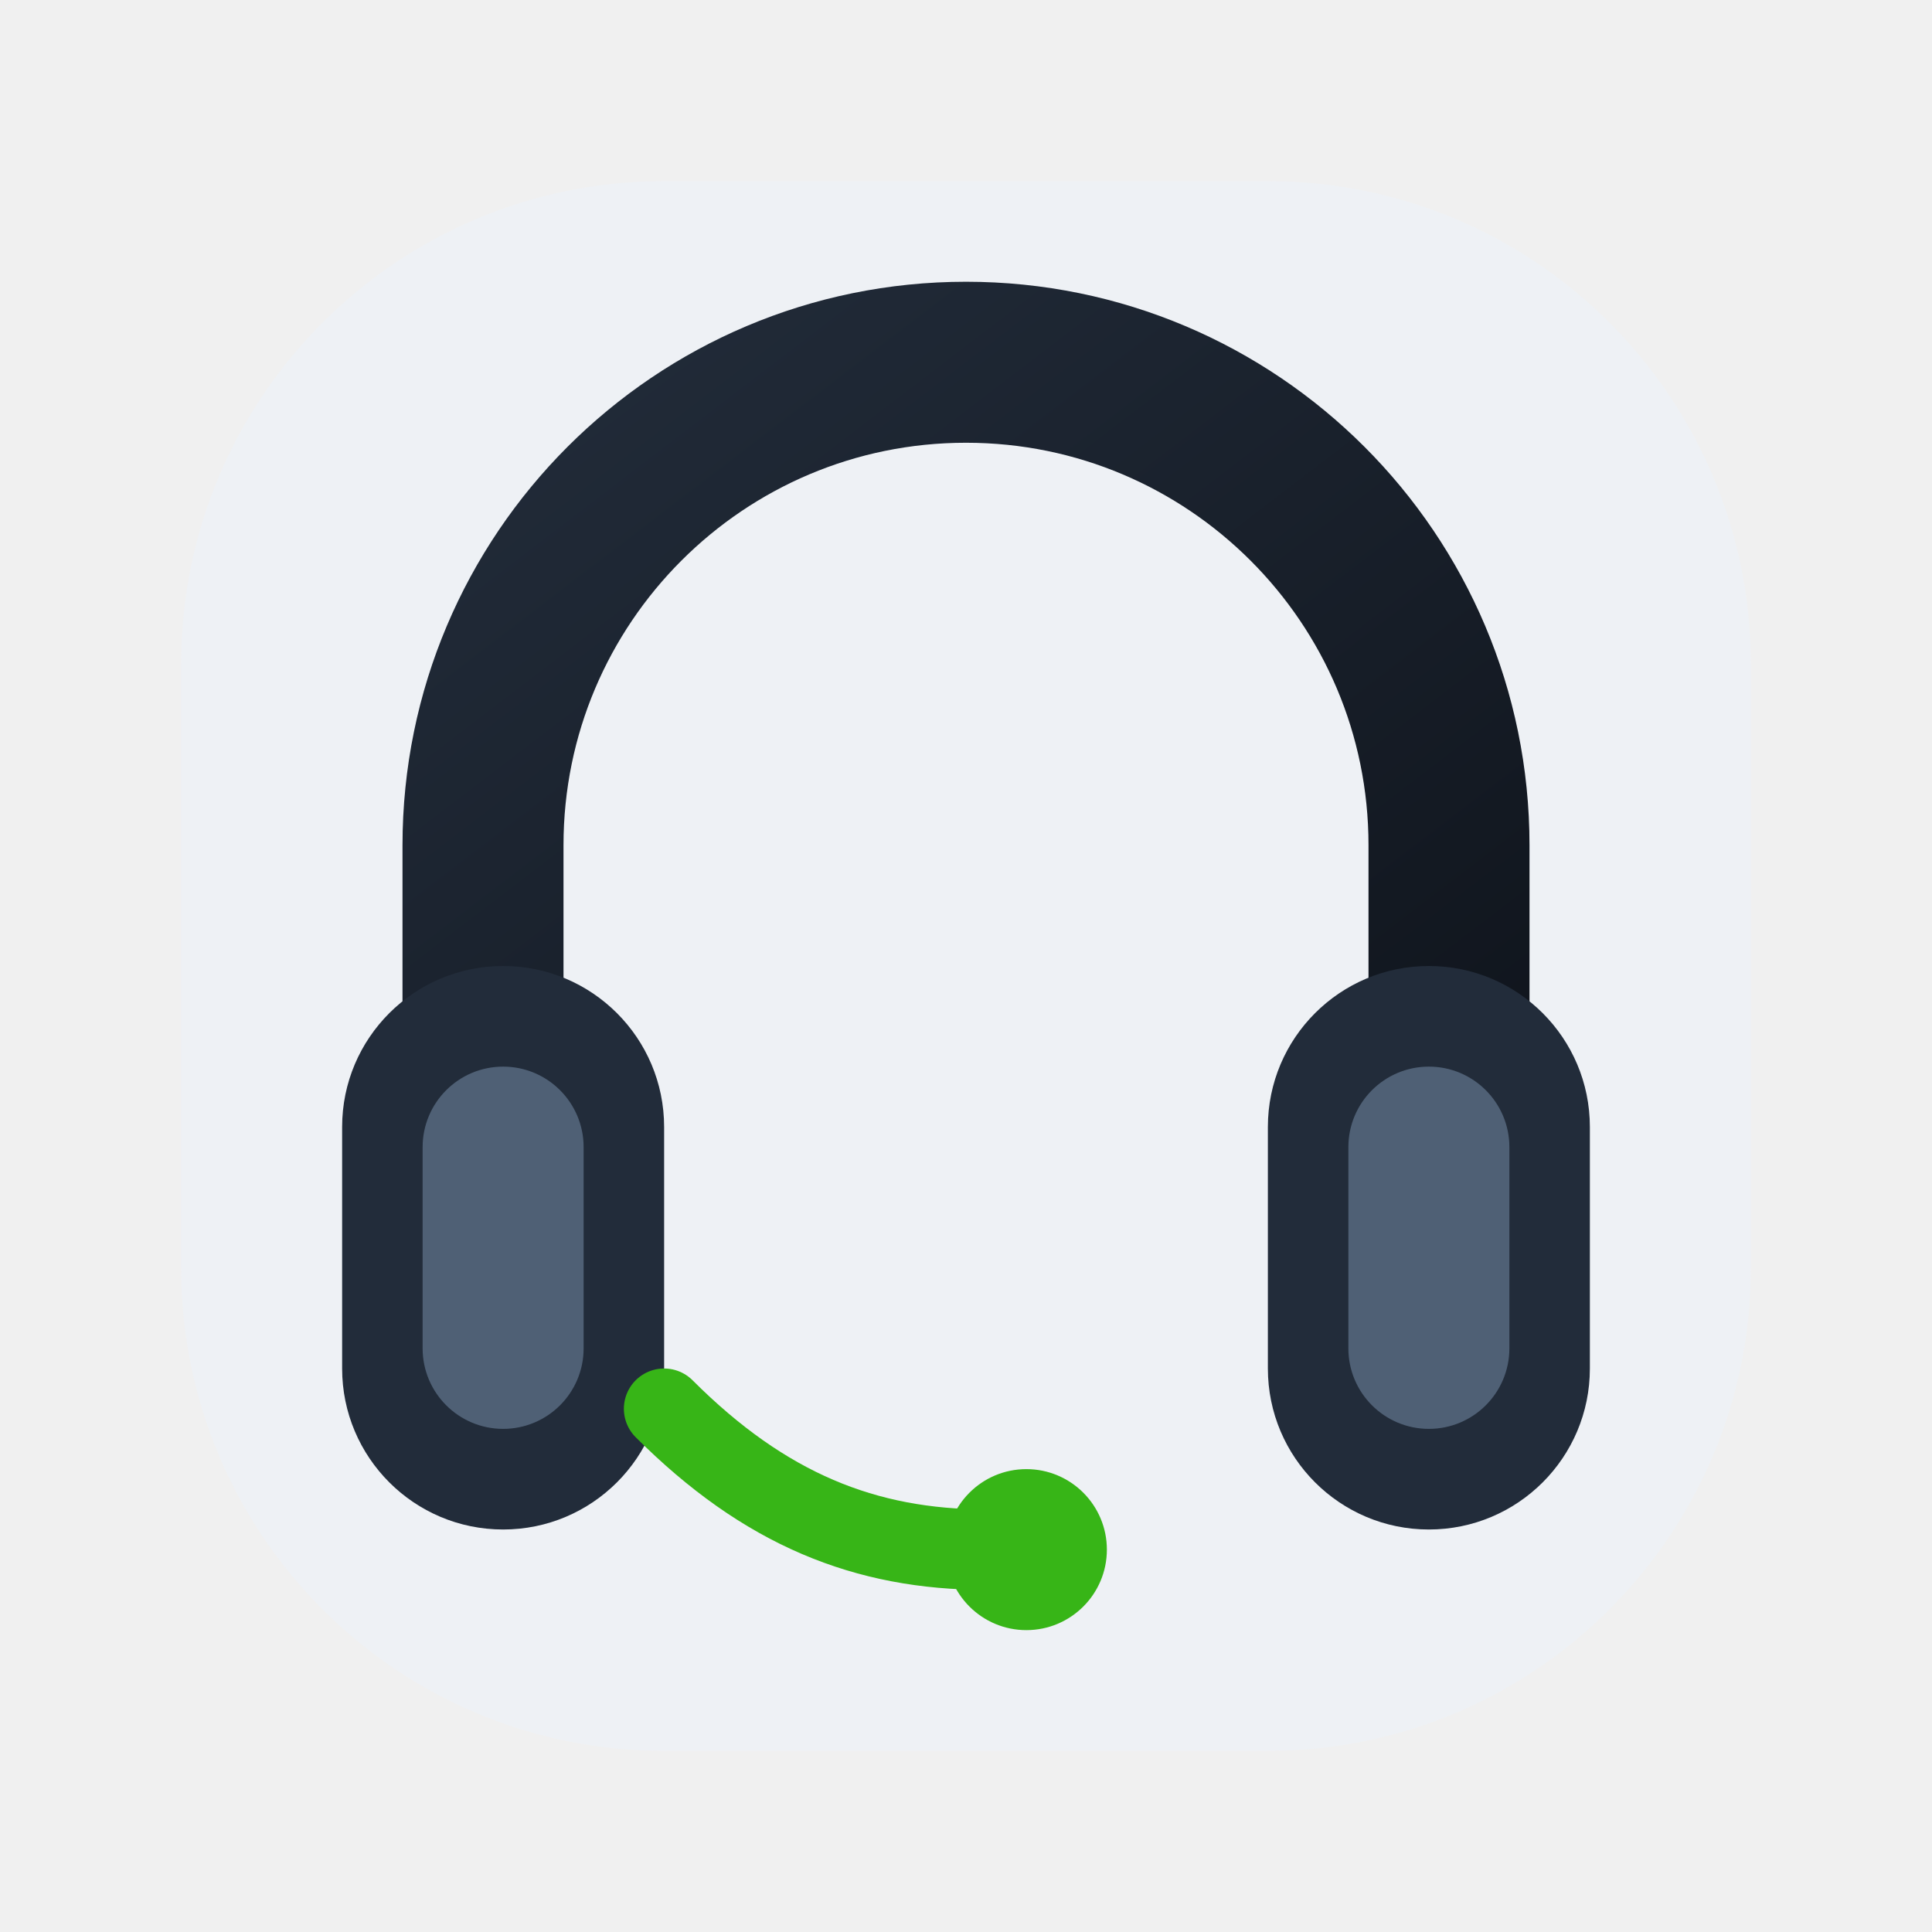
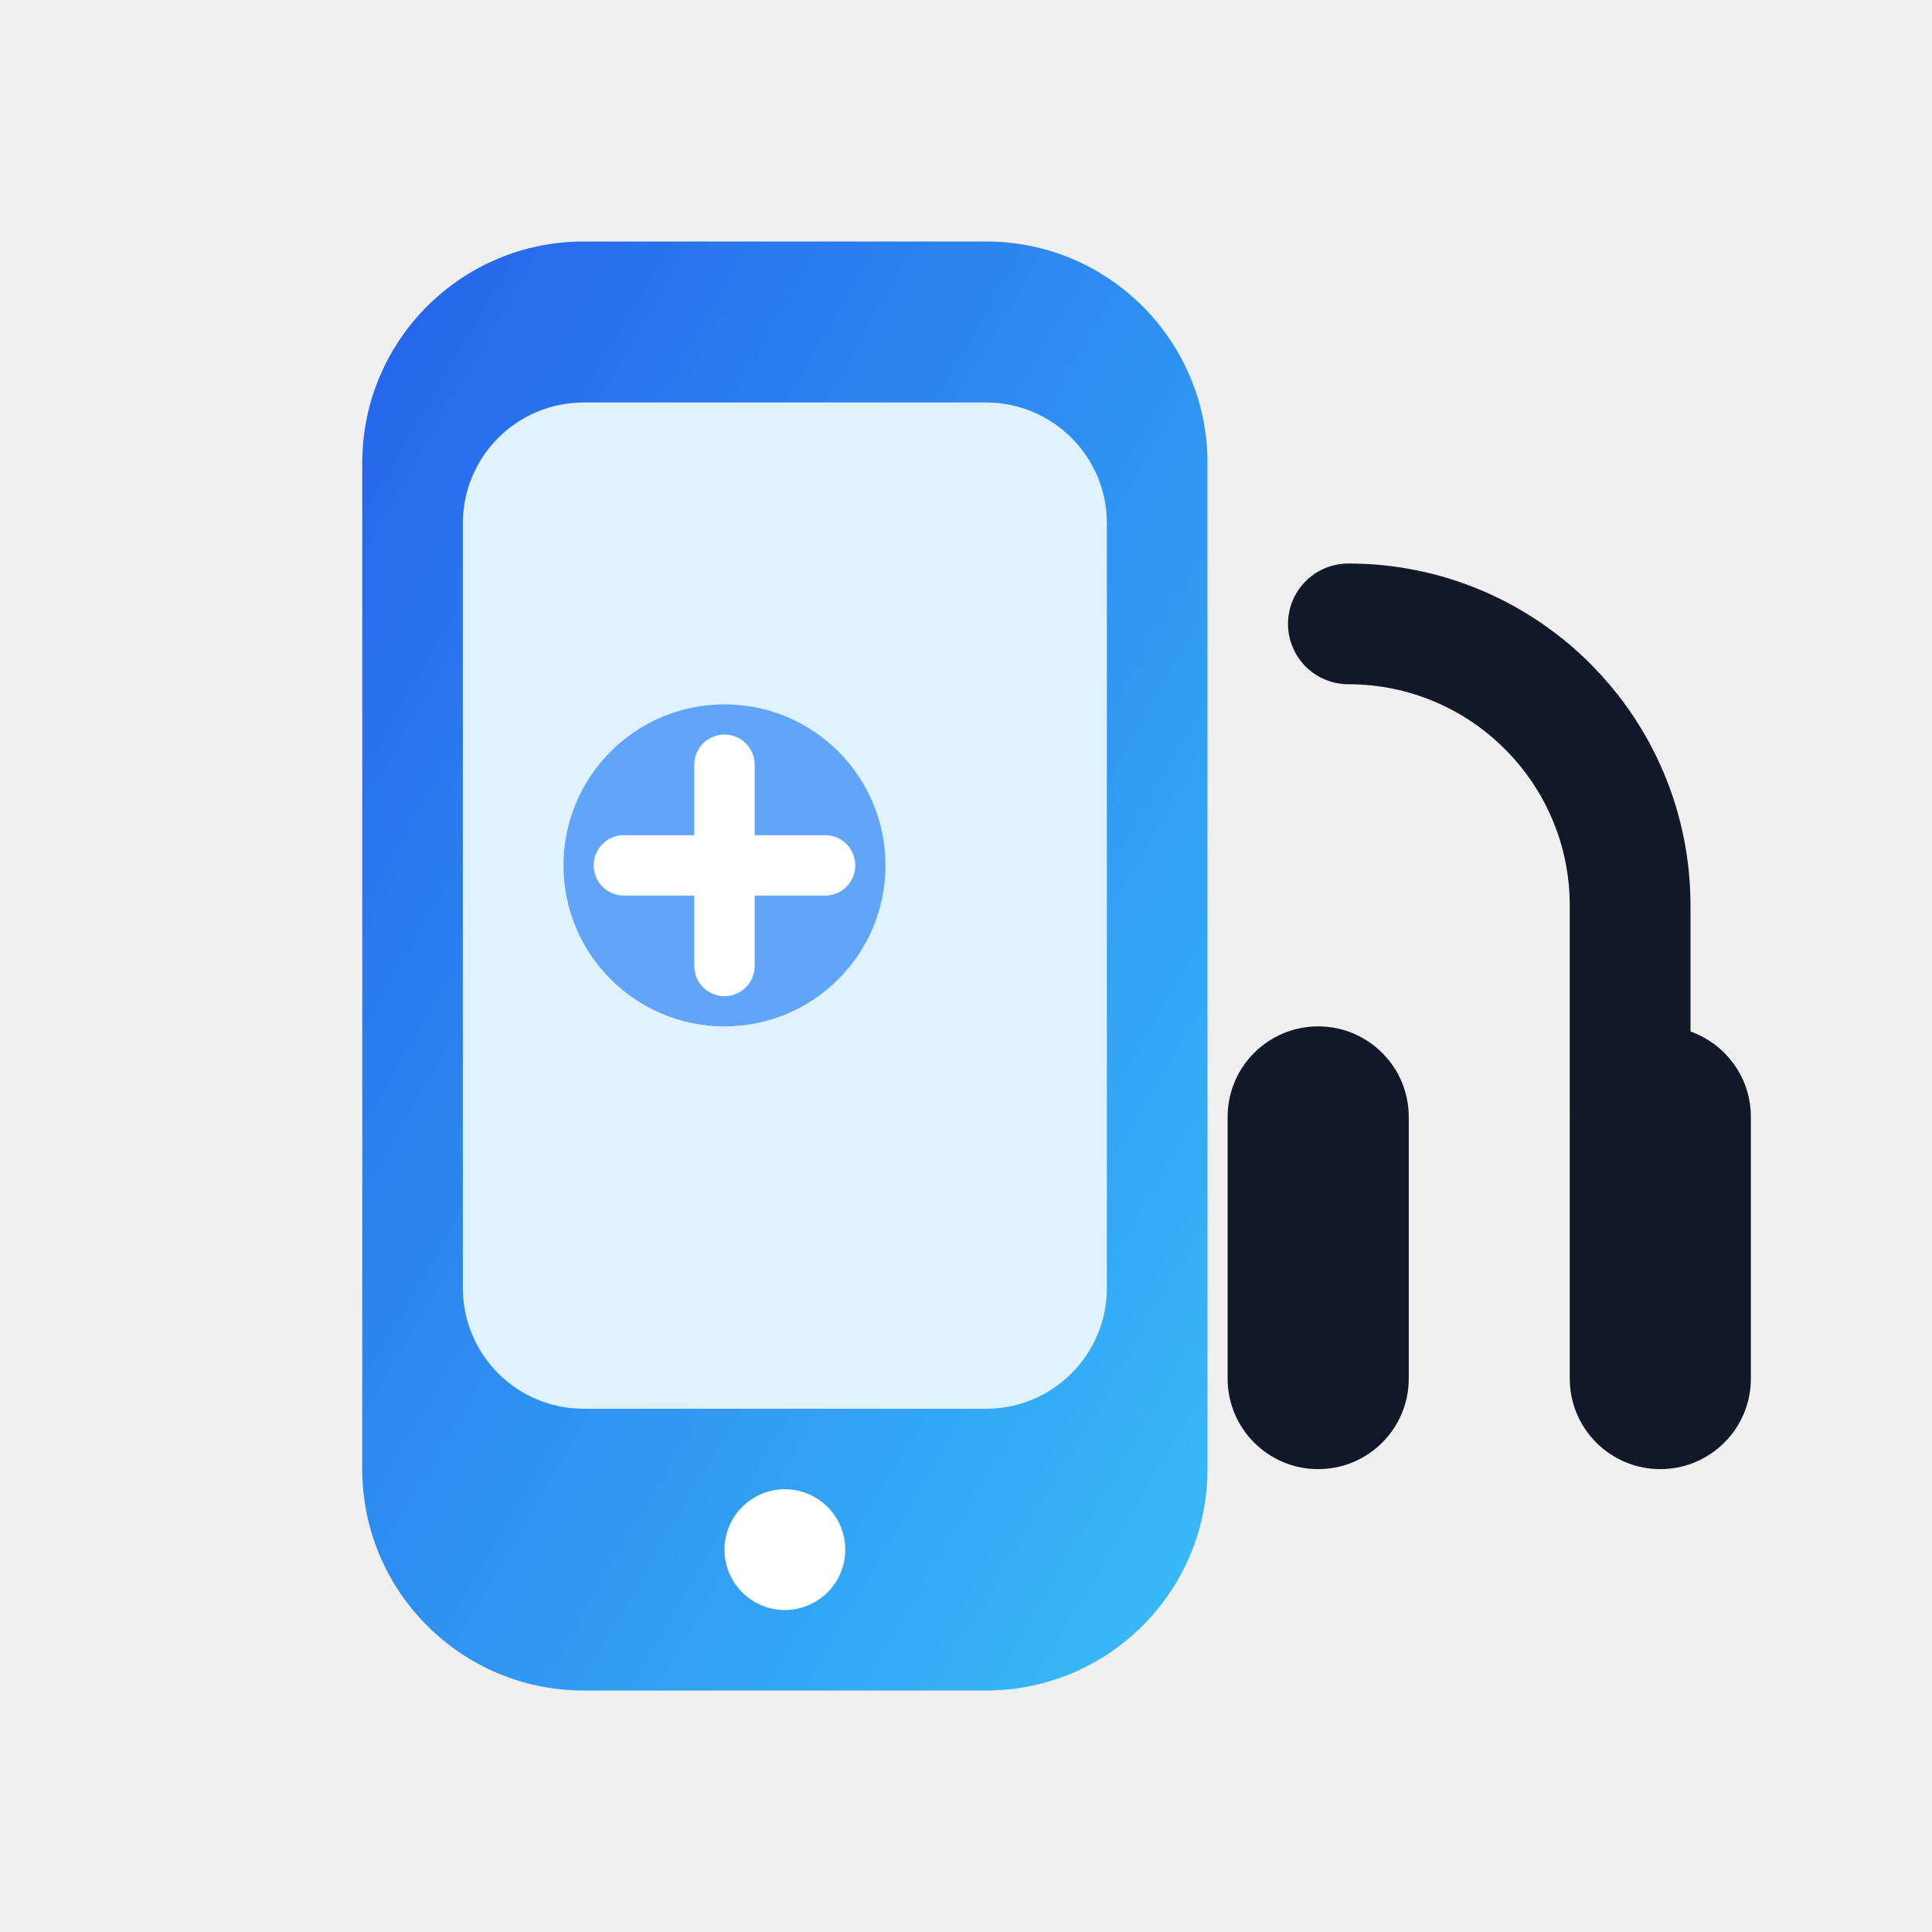
<svg xmlns="http://www.w3.org/2000/svg" viewBox="0 0 96 96">
  <defs>
-     <linearGradient id="b" x1="0" y1="0" x2="1" y2="1">
-       <stop stop-color="#222c3a" />
-       <stop offset="1" stop-color="#10151d" />
+     <linearGradient id="g" x1="0" y1="0" x2="1" y2="1">
+       <stop stop-color="#2563EB" />
+       <stop offset="1" stop-color="#38BDF8" />
    </linearGradient>
  </defs>
-   <rect x="9" y="9" width="78" height="78" rx="24" fill="#eef1f5" />
-   <path d="M24 55V42a24 24 0 0 1 48 0v13" fill="none" stroke="url(#b)" stroke-width="8" stroke-linecap="round" />
-   <rect x="17" y="48" width="16" height="28" rx="8" fill="#222c3a" />
-   <rect x="63" y="48" width="16" height="28" rx="8" fill="#222c3a" />
-   <rect x="21" y="53" width="8" height="18" rx="4" fill="#4f6075" />
-   <rect x="67" y="53" width="8" height="18" rx="4" fill="#4f6075" />
-   <path d="M33 70c5 5 10 7 16 7" fill="none" stroke="#37b517" stroke-width="4" stroke-linecap="round" />
-   <circle cx="51" cy="77" r="4" fill="#37b517" />
+   <rect x="18" y="12" width="42" height="72" rx="11" fill="url(#g)" />
+   <rect x="23" y="20" width="32" height="50" rx="6" fill="#E0F2FE" />
+   <circle cx="39" cy="77" r="3" fill="#fff" />
+   <path d="M67 31a14 14 0 0 1 14 14v10" fill="none" stroke="#111827" stroke-width="6" stroke-linecap="round" />
+   <rect x="61" y="51" width="9" height="22" rx="4.5" fill="#111827" />
+   <rect x="78" y="51" width="9" height="22" rx="4.5" fill="#111827" />
+   <circle cx="36" cy="43" r="8" fill="#60A5FA" />
+   <path d="M31 43h10M36 38v10" stroke="#fff" stroke-width="3" stroke-linecap="round" />
</svg>
